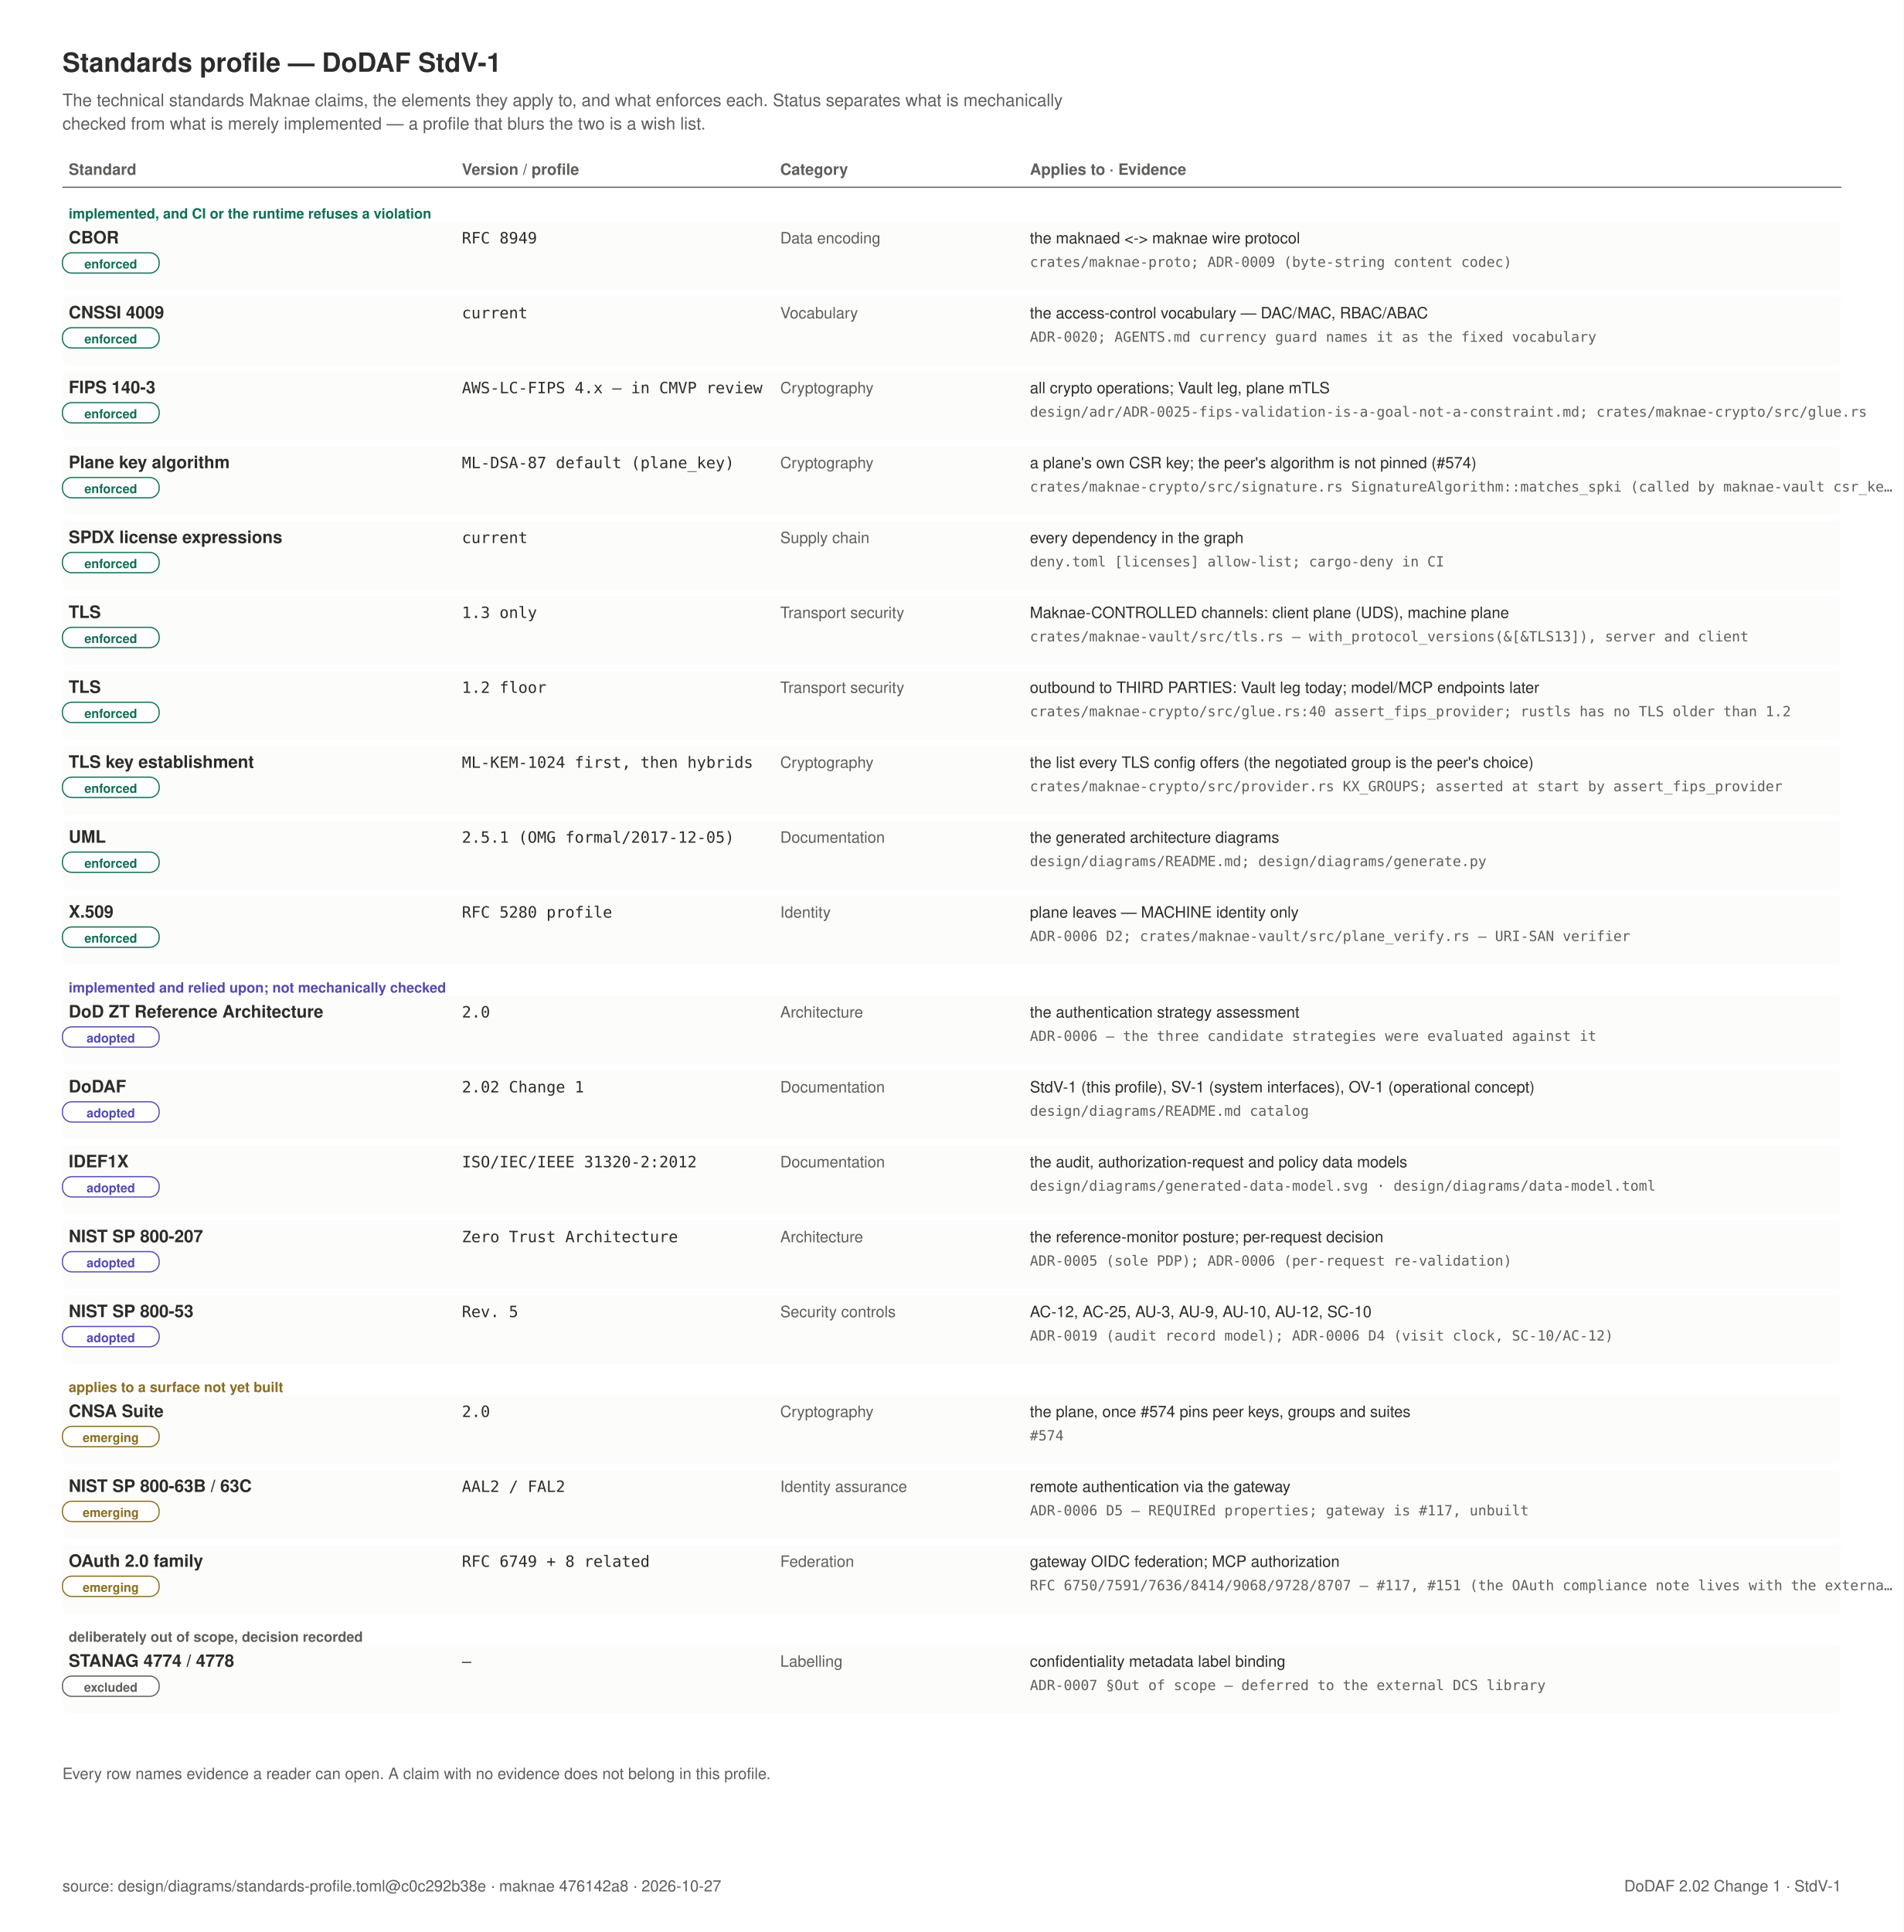
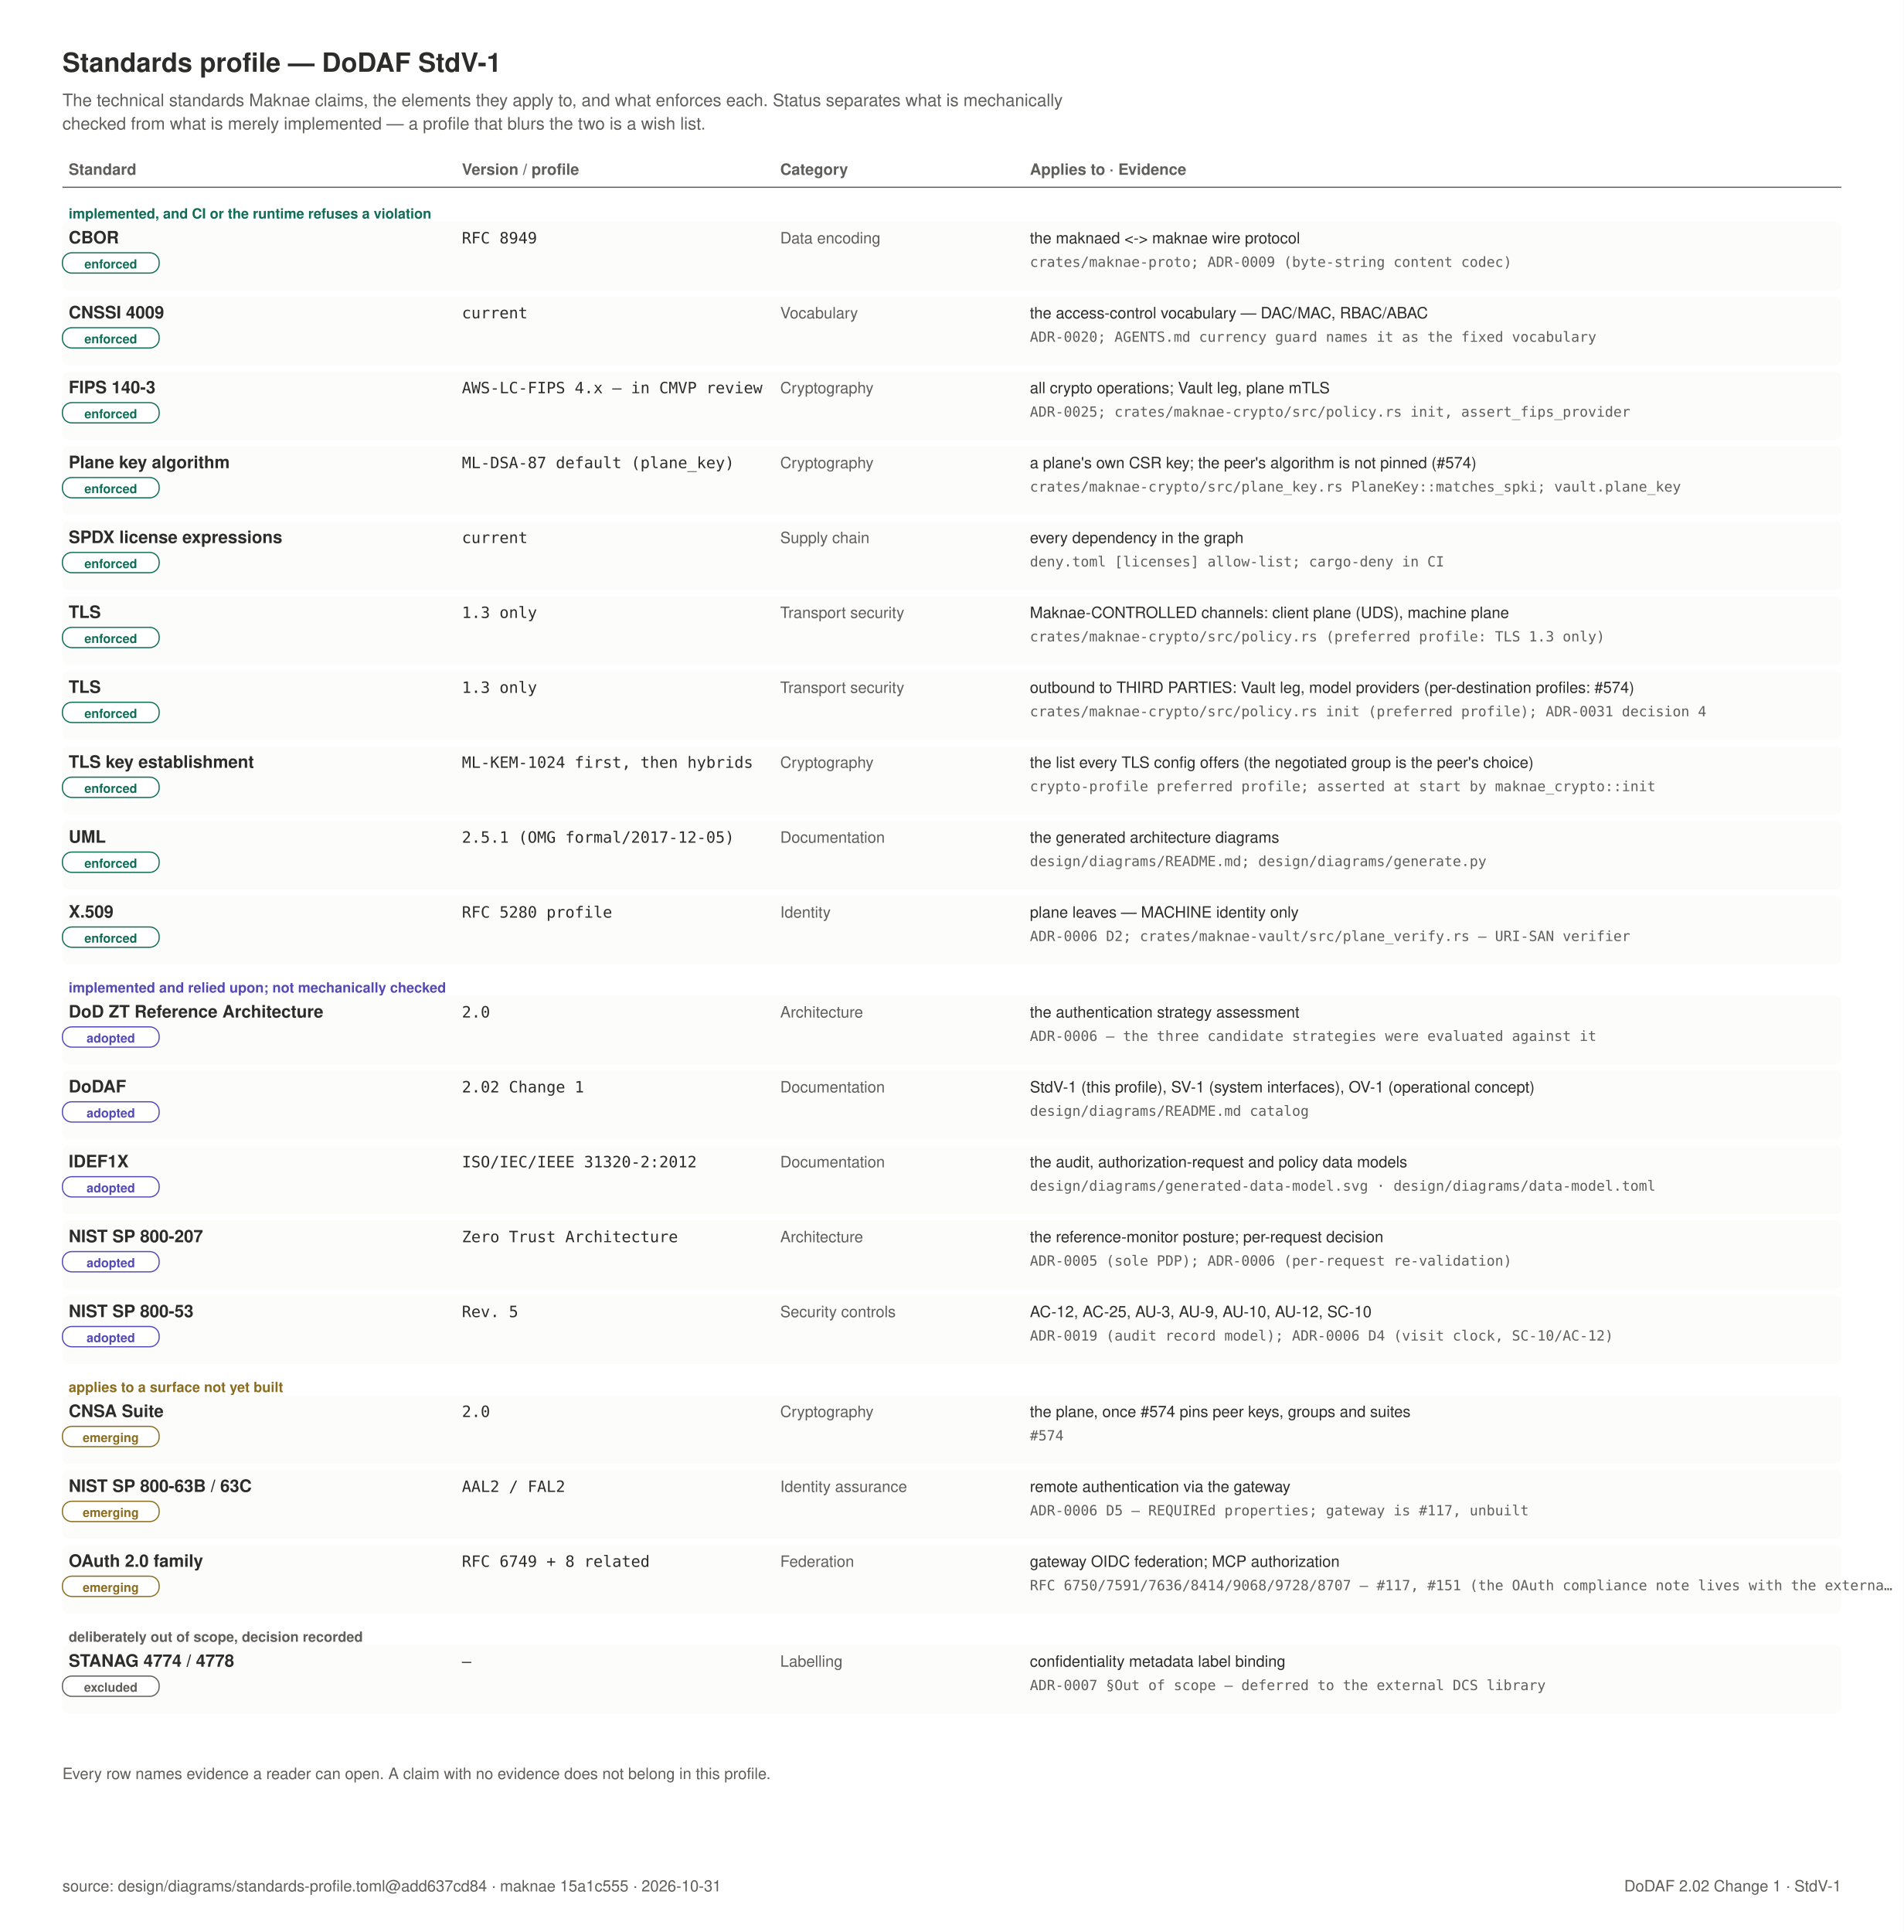
<svg xmlns="http://www.w3.org/2000/svg" width="1220" height="1238" viewBox="0 0 1220 1238" role="img">
  <rect x="0" y="0" width="1220" height="1238" fill="#FFFFFF" />
  <text x="40" y="46" text-anchor="start" font-family="Helvetica, Arial, sans-serif" font-size="17" font-weight="600" fill="#2C2C2A">Standards profile — DoDAF StdV-1</text>
  <text x="40" y="68" text-anchor="start" font-family="Helvetica, Arial, sans-serif" font-size="11" font-weight="400" fill="#5F5E5A">The technical standards Maknae claims, the elements they apply to, and what enforces each. Status separates what is mechanically</text>
  <text x="40" y="83" text-anchor="start" font-family="Helvetica, Arial, sans-serif" font-size="11" font-weight="400" fill="#5F5E5A">checked from what is merely implemented — a profile that blurs the two is a wish list.</text>
  <text x="44" y="112" text-anchor="start" font-family="Helvetica, Arial, sans-serif" font-size="10" font-weight="600" fill="#5F5E5A">Standard</text>
  <text x="296" y="112" text-anchor="start" font-family="Helvetica, Arial, sans-serif" font-size="10" font-weight="600" fill="#5F5E5A">Version / profile</text>
  <text x="500" y="112" text-anchor="start" font-family="Helvetica, Arial, sans-serif" font-size="10" font-weight="600" fill="#5F5E5A">Category</text>
  <text x="660" y="112" text-anchor="start" font-family="Helvetica, Arial, sans-serif" font-size="10" font-weight="600" fill="#5F5E5A">Applies to  ·  Evidence</text>
  <line x1="40" y1="120" x2="1180" y2="120" stroke="#5F5E5A" stroke-width="0.75" />
  <text x="44" y="140" text-anchor="start" font-family="Helvetica, Arial, sans-serif" font-size="9" font-weight="600" fill="#0F6E56">implemented, and CI or the runtime refuses a violation</text>
  <rect x="40" y="142" width="1140" height="44" rx="4" fill="#FCFCFB" stroke="none" stroke-width="0" />
  <text x="44" y="156" text-anchor="start" font-family="Helvetica, Arial, sans-serif" font-size="11" font-weight="600" fill="#2C2C2A">CBOR</text>
  <rect x="40" y="162" width="62" height="13" rx="6" fill="#FFFFFF" stroke="#0F6E56" stroke-width="0.75" />
  <text x="71" y="172" text-anchor="middle" font-family="Helvetica, Arial, sans-serif" font-size="8" font-weight="600" fill="#0F6E56">enforced</text>
  <text x="296" y="156" text-anchor="start" font-family="ui-monospace, SFMono-Regular, Menlo, monospace" font-size="10" font-weight="400" fill="#2C2C2A">RFC 8949</text>
  <text x="500" y="156" text-anchor="start" font-family="Helvetica, Arial, sans-serif" font-size="10" font-weight="400" fill="#5F5E5A">Data encoding</text>
  <text x="660" y="156" text-anchor="start" font-family="Helvetica, Arial, sans-serif" font-size="10" font-weight="400" fill="#2C2C2A">the maknaed &lt;-&gt; maknae wire protocol</text>
  <text x="660" y="171" text-anchor="start" font-family="ui-monospace, SFMono-Regular, Menlo, monospace" font-size="9" font-weight="400" fill="#5F5E5A">crates/maknae-proto; ADR-0009 (byte-string content codec)</text>
  <rect x="40" y="190" width="1140" height="44" rx="4" fill="#FCFCFB" stroke="none" stroke-width="0" />
  <text x="44" y="204" text-anchor="start" font-family="Helvetica, Arial, sans-serif" font-size="11" font-weight="600" fill="#2C2C2A">CNSSI 4009</text>
  <rect x="40" y="210" width="62" height="13" rx="6" fill="#FFFFFF" stroke="#0F6E56" stroke-width="0.75" />
  <text x="71" y="220" text-anchor="middle" font-family="Helvetica, Arial, sans-serif" font-size="8" font-weight="600" fill="#0F6E56">enforced</text>
  <text x="296" y="204" text-anchor="start" font-family="ui-monospace, SFMono-Regular, Menlo, monospace" font-size="10" font-weight="400" fill="#2C2C2A">current</text>
  <text x="500" y="204" text-anchor="start" font-family="Helvetica, Arial, sans-serif" font-size="10" font-weight="400" fill="#5F5E5A">Vocabulary</text>
  <text x="660" y="204" text-anchor="start" font-family="Helvetica, Arial, sans-serif" font-size="10" font-weight="400" fill="#2C2C2A">the access-control vocabulary — DAC/MAC, RBAC/ABAC</text>
  <text x="660" y="219" text-anchor="start" font-family="ui-monospace, SFMono-Regular, Menlo, monospace" font-size="9" font-weight="400" fill="#5F5E5A">ADR-0020; AGENTS.md currency guard names it as the fixed vocabulary</text>
  <rect x="40" y="238" width="1140" height="44" rx="4" fill="#FCFCFB" stroke="none" stroke-width="0" />
  <text x="44" y="252" text-anchor="start" font-family="Helvetica, Arial, sans-serif" font-size="11" font-weight="600" fill="#2C2C2A">FIPS 140-3</text>
  <rect x="40" y="258" width="62" height="13" rx="6" fill="#FFFFFF" stroke="#0F6E56" stroke-width="0.75" />
  <text x="71" y="268" text-anchor="middle" font-family="Helvetica, Arial, sans-serif" font-size="8" font-weight="600" fill="#0F6E56">enforced</text>
  <text x="296" y="252" text-anchor="start" font-family="ui-monospace, SFMono-Regular, Menlo, monospace" font-size="10" font-weight="400" fill="#2C2C2A">AWS-LC-FIPS 4.x — in CMVP review</text>
  <text x="500" y="252" text-anchor="start" font-family="Helvetica, Arial, sans-serif" font-size="10" font-weight="400" fill="#5F5E5A">Cryptography</text>
  <text x="660" y="252" text-anchor="start" font-family="Helvetica, Arial, sans-serif" font-size="10" font-weight="400" fill="#2C2C2A">all crypto operations; Vault leg, plane mTLS</text>
-   <text x="660" y="267" text-anchor="start" font-family="ui-monospace, SFMono-Regular, Menlo, monospace" font-size="9" font-weight="400" fill="#5F5E5A">design/adr/ADR-0025-fips-validation-is-a-goal-not-a-constraint.md; crates/maknae-crypto/src/glue.rs</text>
+   <text x="660" y="267" text-anchor="start" font-family="ui-monospace, SFMono-Regular, Menlo, monospace" font-size="9" font-weight="400" fill="#5F5E5A">ADR-0025; crates/maknae-crypto/src/policy.rs init, assert_fips_provider</text>
  <rect x="40" y="286" width="1140" height="44" rx="4" fill="#FCFCFB" stroke="none" stroke-width="0" />
  <text x="44" y="300" text-anchor="start" font-family="Helvetica, Arial, sans-serif" font-size="11" font-weight="600" fill="#2C2C2A">Plane key algorithm</text>
  <rect x="40" y="306" width="62" height="13" rx="6" fill="#FFFFFF" stroke="#0F6E56" stroke-width="0.75" />
  <text x="71" y="316" text-anchor="middle" font-family="Helvetica, Arial, sans-serif" font-size="8" font-weight="600" fill="#0F6E56">enforced</text>
  <text x="296" y="300" text-anchor="start" font-family="ui-monospace, SFMono-Regular, Menlo, monospace" font-size="10" font-weight="400" fill="#2C2C2A">ML-DSA-87 default (plane_key)</text>
  <text x="500" y="300" text-anchor="start" font-family="Helvetica, Arial, sans-serif" font-size="10" font-weight="400" fill="#5F5E5A">Cryptography</text>
  <text x="660" y="300" text-anchor="start" font-family="Helvetica, Arial, sans-serif" font-size="10" font-weight="400" fill="#2C2C2A">a plane's own CSR key; the peer's algorithm is not pinned (#574)</text>
-   <text x="660" y="315" text-anchor="start" font-family="ui-monospace, SFMono-Regular, Menlo, monospace" font-size="9" font-weight="400" fill="#5F5E5A">crates/maknae-crypto/src/signature.rs SignatureAlgorithm::matches_spki (called by maknae-vault csr_ke…</text>
+   <text x="660" y="315" text-anchor="start" font-family="ui-monospace, SFMono-Regular, Menlo, monospace" font-size="9" font-weight="400" fill="#5F5E5A">crates/maknae-crypto/src/plane_key.rs PlaneKey::matches_spki; vault.plane_key</text>
  <rect x="40" y="334" width="1140" height="44" rx="4" fill="#FCFCFB" stroke="none" stroke-width="0" />
  <text x="44" y="348" text-anchor="start" font-family="Helvetica, Arial, sans-serif" font-size="11" font-weight="600" fill="#2C2C2A">SPDX license expressions</text>
  <rect x="40" y="354" width="62" height="13" rx="6" fill="#FFFFFF" stroke="#0F6E56" stroke-width="0.75" />
  <text x="71" y="364" text-anchor="middle" font-family="Helvetica, Arial, sans-serif" font-size="8" font-weight="600" fill="#0F6E56">enforced</text>
  <text x="296" y="348" text-anchor="start" font-family="ui-monospace, SFMono-Regular, Menlo, monospace" font-size="10" font-weight="400" fill="#2C2C2A">current</text>
  <text x="500" y="348" text-anchor="start" font-family="Helvetica, Arial, sans-serif" font-size="10" font-weight="400" fill="#5F5E5A">Supply chain</text>
  <text x="660" y="348" text-anchor="start" font-family="Helvetica, Arial, sans-serif" font-size="10" font-weight="400" fill="#2C2C2A">every dependency in the graph</text>
  <text x="660" y="363" text-anchor="start" font-family="ui-monospace, SFMono-Regular, Menlo, monospace" font-size="9" font-weight="400" fill="#5F5E5A">deny.toml [licenses] allow-list; cargo-deny in CI</text>
  <rect x="40" y="382" width="1140" height="44" rx="4" fill="#FCFCFB" stroke="none" stroke-width="0" />
  <text x="44" y="396" text-anchor="start" font-family="Helvetica, Arial, sans-serif" font-size="11" font-weight="600" fill="#2C2C2A">TLS</text>
  <rect x="40" y="402" width="62" height="13" rx="6" fill="#FFFFFF" stroke="#0F6E56" stroke-width="0.75" />
  <text x="71" y="412" text-anchor="middle" font-family="Helvetica, Arial, sans-serif" font-size="8" font-weight="600" fill="#0F6E56">enforced</text>
  <text x="296" y="396" text-anchor="start" font-family="ui-monospace, SFMono-Regular, Menlo, monospace" font-size="10" font-weight="400" fill="#2C2C2A">1.3 only</text>
  <text x="500" y="396" text-anchor="start" font-family="Helvetica, Arial, sans-serif" font-size="10" font-weight="400" fill="#5F5E5A">Transport security</text>
  <text x="660" y="396" text-anchor="start" font-family="Helvetica, Arial, sans-serif" font-size="10" font-weight="400" fill="#2C2C2A">Maknae-CONTROLLED channels: client plane (UDS), machine plane</text>
-   <text x="660" y="411" text-anchor="start" font-family="ui-monospace, SFMono-Regular, Menlo, monospace" font-size="9" font-weight="400" fill="#5F5E5A">crates/maknae-vault/src/tls.rs — with_protocol_versions(&amp;[&amp;TLS13]), server and client</text>
+   <text x="660" y="411" text-anchor="start" font-family="ui-monospace, SFMono-Regular, Menlo, monospace" font-size="9" font-weight="400" fill="#5F5E5A">crates/maknae-crypto/src/policy.rs (preferred profile: TLS 1.3 only)</text>
  <rect x="40" y="430" width="1140" height="44" rx="4" fill="#FCFCFB" stroke="none" stroke-width="0" />
  <text x="44" y="444" text-anchor="start" font-family="Helvetica, Arial, sans-serif" font-size="11" font-weight="600" fill="#2C2C2A">TLS</text>
  <rect x="40" y="450" width="62" height="13" rx="6" fill="#FFFFFF" stroke="#0F6E56" stroke-width="0.75" />
  <text x="71" y="460" text-anchor="middle" font-family="Helvetica, Arial, sans-serif" font-size="8" font-weight="600" fill="#0F6E56">enforced</text>
-   <text x="296" y="444" text-anchor="start" font-family="ui-monospace, SFMono-Regular, Menlo, monospace" font-size="10" font-weight="400" fill="#2C2C2A">1.2 floor</text>
+   <text x="296" y="444" text-anchor="start" font-family="ui-monospace, SFMono-Regular, Menlo, monospace" font-size="10" font-weight="400" fill="#2C2C2A">1.3 only</text>
  <text x="500" y="444" text-anchor="start" font-family="Helvetica, Arial, sans-serif" font-size="10" font-weight="400" fill="#5F5E5A">Transport security</text>
-   <text x="660" y="444" text-anchor="start" font-family="Helvetica, Arial, sans-serif" font-size="10" font-weight="400" fill="#2C2C2A">outbound to THIRD PARTIES: Vault leg today; model/MCP endpoints later</text>
-   <text x="660" y="459" text-anchor="start" font-family="ui-monospace, SFMono-Regular, Menlo, monospace" font-size="9" font-weight="400" fill="#5F5E5A">crates/maknae-crypto/src/glue.rs:40 assert_fips_provider; rustls has no TLS older than 1.2</text>
+   <text x="660" y="444" text-anchor="start" font-family="Helvetica, Arial, sans-serif" font-size="10" font-weight="400" fill="#2C2C2A">outbound to THIRD PARTIES: Vault leg, model providers (per-destination profiles: #574)</text>
+   <text x="660" y="459" text-anchor="start" font-family="ui-monospace, SFMono-Regular, Menlo, monospace" font-size="9" font-weight="400" fill="#5F5E5A">crates/maknae-crypto/src/policy.rs init (preferred profile); ADR-0031 decision 4</text>
  <rect x="40" y="478" width="1140" height="44" rx="4" fill="#FCFCFB" stroke="none" stroke-width="0" />
  <text x="44" y="492" text-anchor="start" font-family="Helvetica, Arial, sans-serif" font-size="11" font-weight="600" fill="#2C2C2A">TLS key establishment</text>
  <rect x="40" y="498" width="62" height="13" rx="6" fill="#FFFFFF" stroke="#0F6E56" stroke-width="0.75" />
  <text x="71" y="508" text-anchor="middle" font-family="Helvetica, Arial, sans-serif" font-size="8" font-weight="600" fill="#0F6E56">enforced</text>
  <text x="296" y="492" text-anchor="start" font-family="ui-monospace, SFMono-Regular, Menlo, monospace" font-size="10" font-weight="400" fill="#2C2C2A">ML-KEM-1024 first, then hybrids</text>
  <text x="500" y="492" text-anchor="start" font-family="Helvetica, Arial, sans-serif" font-size="10" font-weight="400" fill="#5F5E5A">Cryptography</text>
  <text x="660" y="492" text-anchor="start" font-family="Helvetica, Arial, sans-serif" font-size="10" font-weight="400" fill="#2C2C2A">the list every TLS config offers (the negotiated group is the peer's choice)</text>
-   <text x="660" y="507" text-anchor="start" font-family="ui-monospace, SFMono-Regular, Menlo, monospace" font-size="9" font-weight="400" fill="#5F5E5A">crates/maknae-crypto/src/provider.rs KX_GROUPS; asserted at start by assert_fips_provider</text>
+   <text x="660" y="507" text-anchor="start" font-family="ui-monospace, SFMono-Regular, Menlo, monospace" font-size="9" font-weight="400" fill="#5F5E5A">crypto-profile preferred profile; asserted at start by maknae_crypto::init</text>
  <rect x="40" y="526" width="1140" height="44" rx="4" fill="#FCFCFB" stroke="none" stroke-width="0" />
  <text x="44" y="540" text-anchor="start" font-family="Helvetica, Arial, sans-serif" font-size="11" font-weight="600" fill="#2C2C2A">UML</text>
  <rect x="40" y="546" width="62" height="13" rx="6" fill="#FFFFFF" stroke="#0F6E56" stroke-width="0.75" />
  <text x="71" y="556" text-anchor="middle" font-family="Helvetica, Arial, sans-serif" font-size="8" font-weight="600" fill="#0F6E56">enforced</text>
  <text x="296" y="540" text-anchor="start" font-family="ui-monospace, SFMono-Regular, Menlo, monospace" font-size="10" font-weight="400" fill="#2C2C2A">2.5.1 (OMG formal/2017-12-05)</text>
  <text x="500" y="540" text-anchor="start" font-family="Helvetica, Arial, sans-serif" font-size="10" font-weight="400" fill="#5F5E5A">Documentation</text>
  <text x="660" y="540" text-anchor="start" font-family="Helvetica, Arial, sans-serif" font-size="10" font-weight="400" fill="#2C2C2A">the generated architecture diagrams</text>
  <text x="660" y="555" text-anchor="start" font-family="ui-monospace, SFMono-Regular, Menlo, monospace" font-size="9" font-weight="400" fill="#5F5E5A">design/diagrams/README.md; design/diagrams/generate.py</text>
  <rect x="40" y="574" width="1140" height="44" rx="4" fill="#FCFCFB" stroke="none" stroke-width="0" />
  <text x="44" y="588" text-anchor="start" font-family="Helvetica, Arial, sans-serif" font-size="11" font-weight="600" fill="#2C2C2A">X.509</text>
  <rect x="40" y="594" width="62" height="13" rx="6" fill="#FFFFFF" stroke="#0F6E56" stroke-width="0.75" />
  <text x="71" y="604" text-anchor="middle" font-family="Helvetica, Arial, sans-serif" font-size="8" font-weight="600" fill="#0F6E56">enforced</text>
  <text x="296" y="588" text-anchor="start" font-family="ui-monospace, SFMono-Regular, Menlo, monospace" font-size="10" font-weight="400" fill="#2C2C2A">RFC 5280 profile</text>
  <text x="500" y="588" text-anchor="start" font-family="Helvetica, Arial, sans-serif" font-size="10" font-weight="400" fill="#5F5E5A">Identity</text>
  <text x="660" y="588" text-anchor="start" font-family="Helvetica, Arial, sans-serif" font-size="10" font-weight="400" fill="#2C2C2A">plane leaves — MACHINE identity only</text>
  <text x="660" y="603" text-anchor="start" font-family="ui-monospace, SFMono-Regular, Menlo, monospace" font-size="9" font-weight="400" fill="#5F5E5A">ADR-0006 D2; crates/maknae-vault/src/plane_verify.rs — URI-SAN verifier</text>
  <text x="44" y="636" text-anchor="start" font-family="Helvetica, Arial, sans-serif" font-size="9" font-weight="600" fill="#534AB7">implemented and relied upon; not mechanically checked</text>
  <rect x="40" y="638" width="1140" height="44" rx="4" fill="#FCFCFB" stroke="none" stroke-width="0" />
  <text x="44" y="652" text-anchor="start" font-family="Helvetica, Arial, sans-serif" font-size="11" font-weight="600" fill="#2C2C2A">DoD ZT Reference Architecture</text>
  <rect x="40" y="658" width="62" height="13" rx="6" fill="#FFFFFF" stroke="#534AB7" stroke-width="0.75" />
  <text x="71" y="668" text-anchor="middle" font-family="Helvetica, Arial, sans-serif" font-size="8" font-weight="600" fill="#534AB7">adopted</text>
  <text x="296" y="652" text-anchor="start" font-family="ui-monospace, SFMono-Regular, Menlo, monospace" font-size="10" font-weight="400" fill="#2C2C2A">2.0</text>
  <text x="500" y="652" text-anchor="start" font-family="Helvetica, Arial, sans-serif" font-size="10" font-weight="400" fill="#5F5E5A">Architecture</text>
  <text x="660" y="652" text-anchor="start" font-family="Helvetica, Arial, sans-serif" font-size="10" font-weight="400" fill="#2C2C2A">the authentication strategy assessment</text>
  <text x="660" y="667" text-anchor="start" font-family="ui-monospace, SFMono-Regular, Menlo, monospace" font-size="9" font-weight="400" fill="#5F5E5A">ADR-0006 — the three candidate strategies were evaluated against it</text>
  <rect x="40" y="686" width="1140" height="44" rx="4" fill="#FCFCFB" stroke="none" stroke-width="0" />
  <text x="44" y="700" text-anchor="start" font-family="Helvetica, Arial, sans-serif" font-size="11" font-weight="600" fill="#2C2C2A">DoDAF</text>
  <rect x="40" y="706" width="62" height="13" rx="6" fill="#FFFFFF" stroke="#534AB7" stroke-width="0.75" />
  <text x="71" y="716" text-anchor="middle" font-family="Helvetica, Arial, sans-serif" font-size="8" font-weight="600" fill="#534AB7">adopted</text>
  <text x="296" y="700" text-anchor="start" font-family="ui-monospace, SFMono-Regular, Menlo, monospace" font-size="10" font-weight="400" fill="#2C2C2A">2.02 Change 1</text>
  <text x="500" y="700" text-anchor="start" font-family="Helvetica, Arial, sans-serif" font-size="10" font-weight="400" fill="#5F5E5A">Documentation</text>
  <text x="660" y="700" text-anchor="start" font-family="Helvetica, Arial, sans-serif" font-size="10" font-weight="400" fill="#2C2C2A">StdV-1 (this profile), SV-1 (system interfaces), OV-1 (operational concept)</text>
  <text x="660" y="715" text-anchor="start" font-family="ui-monospace, SFMono-Regular, Menlo, monospace" font-size="9" font-weight="400" fill="#5F5E5A">design/diagrams/README.md catalog</text>
  <rect x="40" y="734" width="1140" height="44" rx="4" fill="#FCFCFB" stroke="none" stroke-width="0" />
  <text x="44" y="748" text-anchor="start" font-family="Helvetica, Arial, sans-serif" font-size="11" font-weight="600" fill="#2C2C2A">IDEF1X</text>
  <rect x="40" y="754" width="62" height="13" rx="6" fill="#FFFFFF" stroke="#534AB7" stroke-width="0.75" />
  <text x="71" y="764" text-anchor="middle" font-family="Helvetica, Arial, sans-serif" font-size="8" font-weight="600" fill="#534AB7">adopted</text>
  <text x="296" y="748" text-anchor="start" font-family="ui-monospace, SFMono-Regular, Menlo, monospace" font-size="10" font-weight="400" fill="#2C2C2A">ISO/IEC/IEEE 31320-2:2012</text>
  <text x="500" y="748" text-anchor="start" font-family="Helvetica, Arial, sans-serif" font-size="10" font-weight="400" fill="#5F5E5A">Documentation</text>
  <text x="660" y="748" text-anchor="start" font-family="Helvetica, Arial, sans-serif" font-size="10" font-weight="400" fill="#2C2C2A">the audit, authorization-request and policy data models</text>
  <text x="660" y="763" text-anchor="start" font-family="ui-monospace, SFMono-Regular, Menlo, monospace" font-size="9" font-weight="400" fill="#5F5E5A">design/diagrams/generated-data-model.svg · design/diagrams/data-model.toml</text>
  <rect x="40" y="782" width="1140" height="44" rx="4" fill="#FCFCFB" stroke="none" stroke-width="0" />
  <text x="44" y="796" text-anchor="start" font-family="Helvetica, Arial, sans-serif" font-size="11" font-weight="600" fill="#2C2C2A">NIST SP 800-207</text>
  <rect x="40" y="802" width="62" height="13" rx="6" fill="#FFFFFF" stroke="#534AB7" stroke-width="0.75" />
  <text x="71" y="812" text-anchor="middle" font-family="Helvetica, Arial, sans-serif" font-size="8" font-weight="600" fill="#534AB7">adopted</text>
  <text x="296" y="796" text-anchor="start" font-family="ui-monospace, SFMono-Regular, Menlo, monospace" font-size="10" font-weight="400" fill="#2C2C2A">Zero Trust Architecture</text>
  <text x="500" y="796" text-anchor="start" font-family="Helvetica, Arial, sans-serif" font-size="10" font-weight="400" fill="#5F5E5A">Architecture</text>
  <text x="660" y="796" text-anchor="start" font-family="Helvetica, Arial, sans-serif" font-size="10" font-weight="400" fill="#2C2C2A">the reference-monitor posture; per-request decision</text>
  <text x="660" y="811" text-anchor="start" font-family="ui-monospace, SFMono-Regular, Menlo, monospace" font-size="9" font-weight="400" fill="#5F5E5A">ADR-0005 (sole PDP); ADR-0006 (per-request re-validation)</text>
  <rect x="40" y="830" width="1140" height="44" rx="4" fill="#FCFCFB" stroke="none" stroke-width="0" />
  <text x="44" y="844" text-anchor="start" font-family="Helvetica, Arial, sans-serif" font-size="11" font-weight="600" fill="#2C2C2A">NIST SP 800-53</text>
  <rect x="40" y="850" width="62" height="13" rx="6" fill="#FFFFFF" stroke="#534AB7" stroke-width="0.75" />
  <text x="71" y="860" text-anchor="middle" font-family="Helvetica, Arial, sans-serif" font-size="8" font-weight="600" fill="#534AB7">adopted</text>
  <text x="296" y="844" text-anchor="start" font-family="ui-monospace, SFMono-Regular, Menlo, monospace" font-size="10" font-weight="400" fill="#2C2C2A">Rev. 5</text>
  <text x="500" y="844" text-anchor="start" font-family="Helvetica, Arial, sans-serif" font-size="10" font-weight="400" fill="#5F5E5A">Security controls</text>
  <text x="660" y="844" text-anchor="start" font-family="Helvetica, Arial, sans-serif" font-size="10" font-weight="400" fill="#2C2C2A">AC-12, AC-25, AU-3, AU-9, AU-10, AU-12, SC-10</text>
  <text x="660" y="859" text-anchor="start" font-family="ui-monospace, SFMono-Regular, Menlo, monospace" font-size="9" font-weight="400" fill="#5F5E5A">ADR-0019 (audit record model); ADR-0006 D4 (visit clock, SC-10/AC-12)</text>
  <text x="44" y="892" text-anchor="start" font-family="Helvetica, Arial, sans-serif" font-size="9" font-weight="600" fill="#8A6D1F">applies to a surface not yet built</text>
  <rect x="40" y="894" width="1140" height="44" rx="4" fill="#FCFCFB" stroke="none" stroke-width="0" />
  <text x="44" y="908" text-anchor="start" font-family="Helvetica, Arial, sans-serif" font-size="11" font-weight="600" fill="#2C2C2A">CNSA Suite</text>
  <rect x="40" y="914" width="62" height="13" rx="6" fill="#FFFFFF" stroke="#8A6D1F" stroke-width="0.75" />
  <text x="71" y="924" text-anchor="middle" font-family="Helvetica, Arial, sans-serif" font-size="8" font-weight="600" fill="#8A6D1F">emerging</text>
  <text x="296" y="908" text-anchor="start" font-family="ui-monospace, SFMono-Regular, Menlo, monospace" font-size="10" font-weight="400" fill="#2C2C2A">2.0</text>
  <text x="500" y="908" text-anchor="start" font-family="Helvetica, Arial, sans-serif" font-size="10" font-weight="400" fill="#5F5E5A">Cryptography</text>
  <text x="660" y="908" text-anchor="start" font-family="Helvetica, Arial, sans-serif" font-size="10" font-weight="400" fill="#2C2C2A">the plane, once #574 pins peer keys, groups and suites</text>
  <text x="660" y="923" text-anchor="start" font-family="ui-monospace, SFMono-Regular, Menlo, monospace" font-size="9" font-weight="400" fill="#5F5E5A">#574</text>
  <rect x="40" y="942" width="1140" height="44" rx="4" fill="#FCFCFB" stroke="none" stroke-width="0" />
  <text x="44" y="956" text-anchor="start" font-family="Helvetica, Arial, sans-serif" font-size="11" font-weight="600" fill="#2C2C2A">NIST SP 800-63B / 63C</text>
  <rect x="40" y="962" width="62" height="13" rx="6" fill="#FFFFFF" stroke="#8A6D1F" stroke-width="0.75" />
  <text x="71" y="972" text-anchor="middle" font-family="Helvetica, Arial, sans-serif" font-size="8" font-weight="600" fill="#8A6D1F">emerging</text>
  <text x="296" y="956" text-anchor="start" font-family="ui-monospace, SFMono-Regular, Menlo, monospace" font-size="10" font-weight="400" fill="#2C2C2A">AAL2 / FAL2</text>
  <text x="500" y="956" text-anchor="start" font-family="Helvetica, Arial, sans-serif" font-size="10" font-weight="400" fill="#5F5E5A">Identity assurance</text>
  <text x="660" y="956" text-anchor="start" font-family="Helvetica, Arial, sans-serif" font-size="10" font-weight="400" fill="#2C2C2A">remote authentication via the gateway</text>
  <text x="660" y="971" text-anchor="start" font-family="ui-monospace, SFMono-Regular, Menlo, monospace" font-size="9" font-weight="400" fill="#5F5E5A">ADR-0006 D5 — REQUIREd properties; gateway is #117, unbuilt</text>
  <rect x="40" y="990" width="1140" height="44" rx="4" fill="#FCFCFB" stroke="none" stroke-width="0" />
  <text x="44" y="1004" text-anchor="start" font-family="Helvetica, Arial, sans-serif" font-size="11" font-weight="600" fill="#2C2C2A">OAuth 2.0 family</text>
  <rect x="40" y="1010" width="62" height="13" rx="6" fill="#FFFFFF" stroke="#8A6D1F" stroke-width="0.75" />
  <text x="71" y="1020" text-anchor="middle" font-family="Helvetica, Arial, sans-serif" font-size="8" font-weight="600" fill="#8A6D1F">emerging</text>
  <text x="296" y="1004" text-anchor="start" font-family="ui-monospace, SFMono-Regular, Menlo, monospace" font-size="10" font-weight="400" fill="#2C2C2A">RFC 6749 + 8 related</text>
  <text x="500" y="1004" text-anchor="start" font-family="Helvetica, Arial, sans-serif" font-size="10" font-weight="400" fill="#5F5E5A">Federation</text>
  <text x="660" y="1004" text-anchor="start" font-family="Helvetica, Arial, sans-serif" font-size="10" font-weight="400" fill="#2C2C2A">gateway OIDC federation; MCP authorization</text>
  <text x="660" y="1019" text-anchor="start" font-family="ui-monospace, SFMono-Regular, Menlo, monospace" font-size="9" font-weight="400" fill="#5F5E5A">RFC 6750/7591/7636/8414/9068/9728/8707 — #117, #151 (the OAuth compliance note lives with the externa…</text>
  <text x="44" y="1052" text-anchor="start" font-family="Helvetica, Arial, sans-serif" font-size="9" font-weight="600" fill="#5F5E5A">deliberately out of scope, decision recorded</text>
  <rect x="40" y="1054" width="1140" height="44" rx="4" fill="#FCFCFB" stroke="none" stroke-width="0" />
  <text x="44" y="1068" text-anchor="start" font-family="Helvetica, Arial, sans-serif" font-size="11" font-weight="600" fill="#2C2C2A">STANAG 4774 / 4778</text>
  <rect x="40" y="1074" width="62" height="13" rx="6" fill="#FFFFFF" stroke="#5F5E5A" stroke-width="0.75" />
  <text x="71" y="1084" text-anchor="middle" font-family="Helvetica, Arial, sans-serif" font-size="8" font-weight="600" fill="#5F5E5A">excluded</text>
  <text x="296" y="1068" text-anchor="start" font-family="ui-monospace, SFMono-Regular, Menlo, monospace" font-size="10" font-weight="400" fill="#2C2C2A">—</text>
  <text x="500" y="1068" text-anchor="start" font-family="Helvetica, Arial, sans-serif" font-size="10" font-weight="400" fill="#5F5E5A">Labelling</text>
  <text x="660" y="1068" text-anchor="start" font-family="Helvetica, Arial, sans-serif" font-size="10" font-weight="400" fill="#2C2C2A">confidentiality metadata label binding</text>
  <text x="660" y="1083" text-anchor="start" font-family="ui-monospace, SFMono-Regular, Menlo, monospace" font-size="9" font-weight="400" fill="#5F5E5A">ADR-0007 §Out of scope — deferred to the external DCS library</text>
  <text x="40" y="1140" text-anchor="start" font-family="Helvetica, Arial, sans-serif" font-size="10" font-weight="400" fill="#5F5E5A">Every row names evidence a reader can open. A claim with no evidence does not belong in this profile.</text>
-   <text x="40" y="1212" text-anchor="start" font-family="Helvetica, Arial, sans-serif" font-size="10" font-weight="400" fill="#5F5E5A">source: design/diagrams/standards-profile.toml@c0c292b38e · maknae 476142a8 · 2026-10-27</text>
+   <text x="40" y="1212" text-anchor="start" font-family="Helvetica, Arial, sans-serif" font-size="10" font-weight="400" fill="#5F5E5A">source: design/diagrams/standards-profile.toml@add637cd84 · maknae 15a1c555 · 2026-10-31</text>
  <text x="1180" y="1212" text-anchor="end" font-family="Helvetica, Arial, sans-serif" font-size="10" font-weight="400" fill="#5F5E5A">DoDAF 2.02 Change 1 · StdV-1</text>
</svg>
